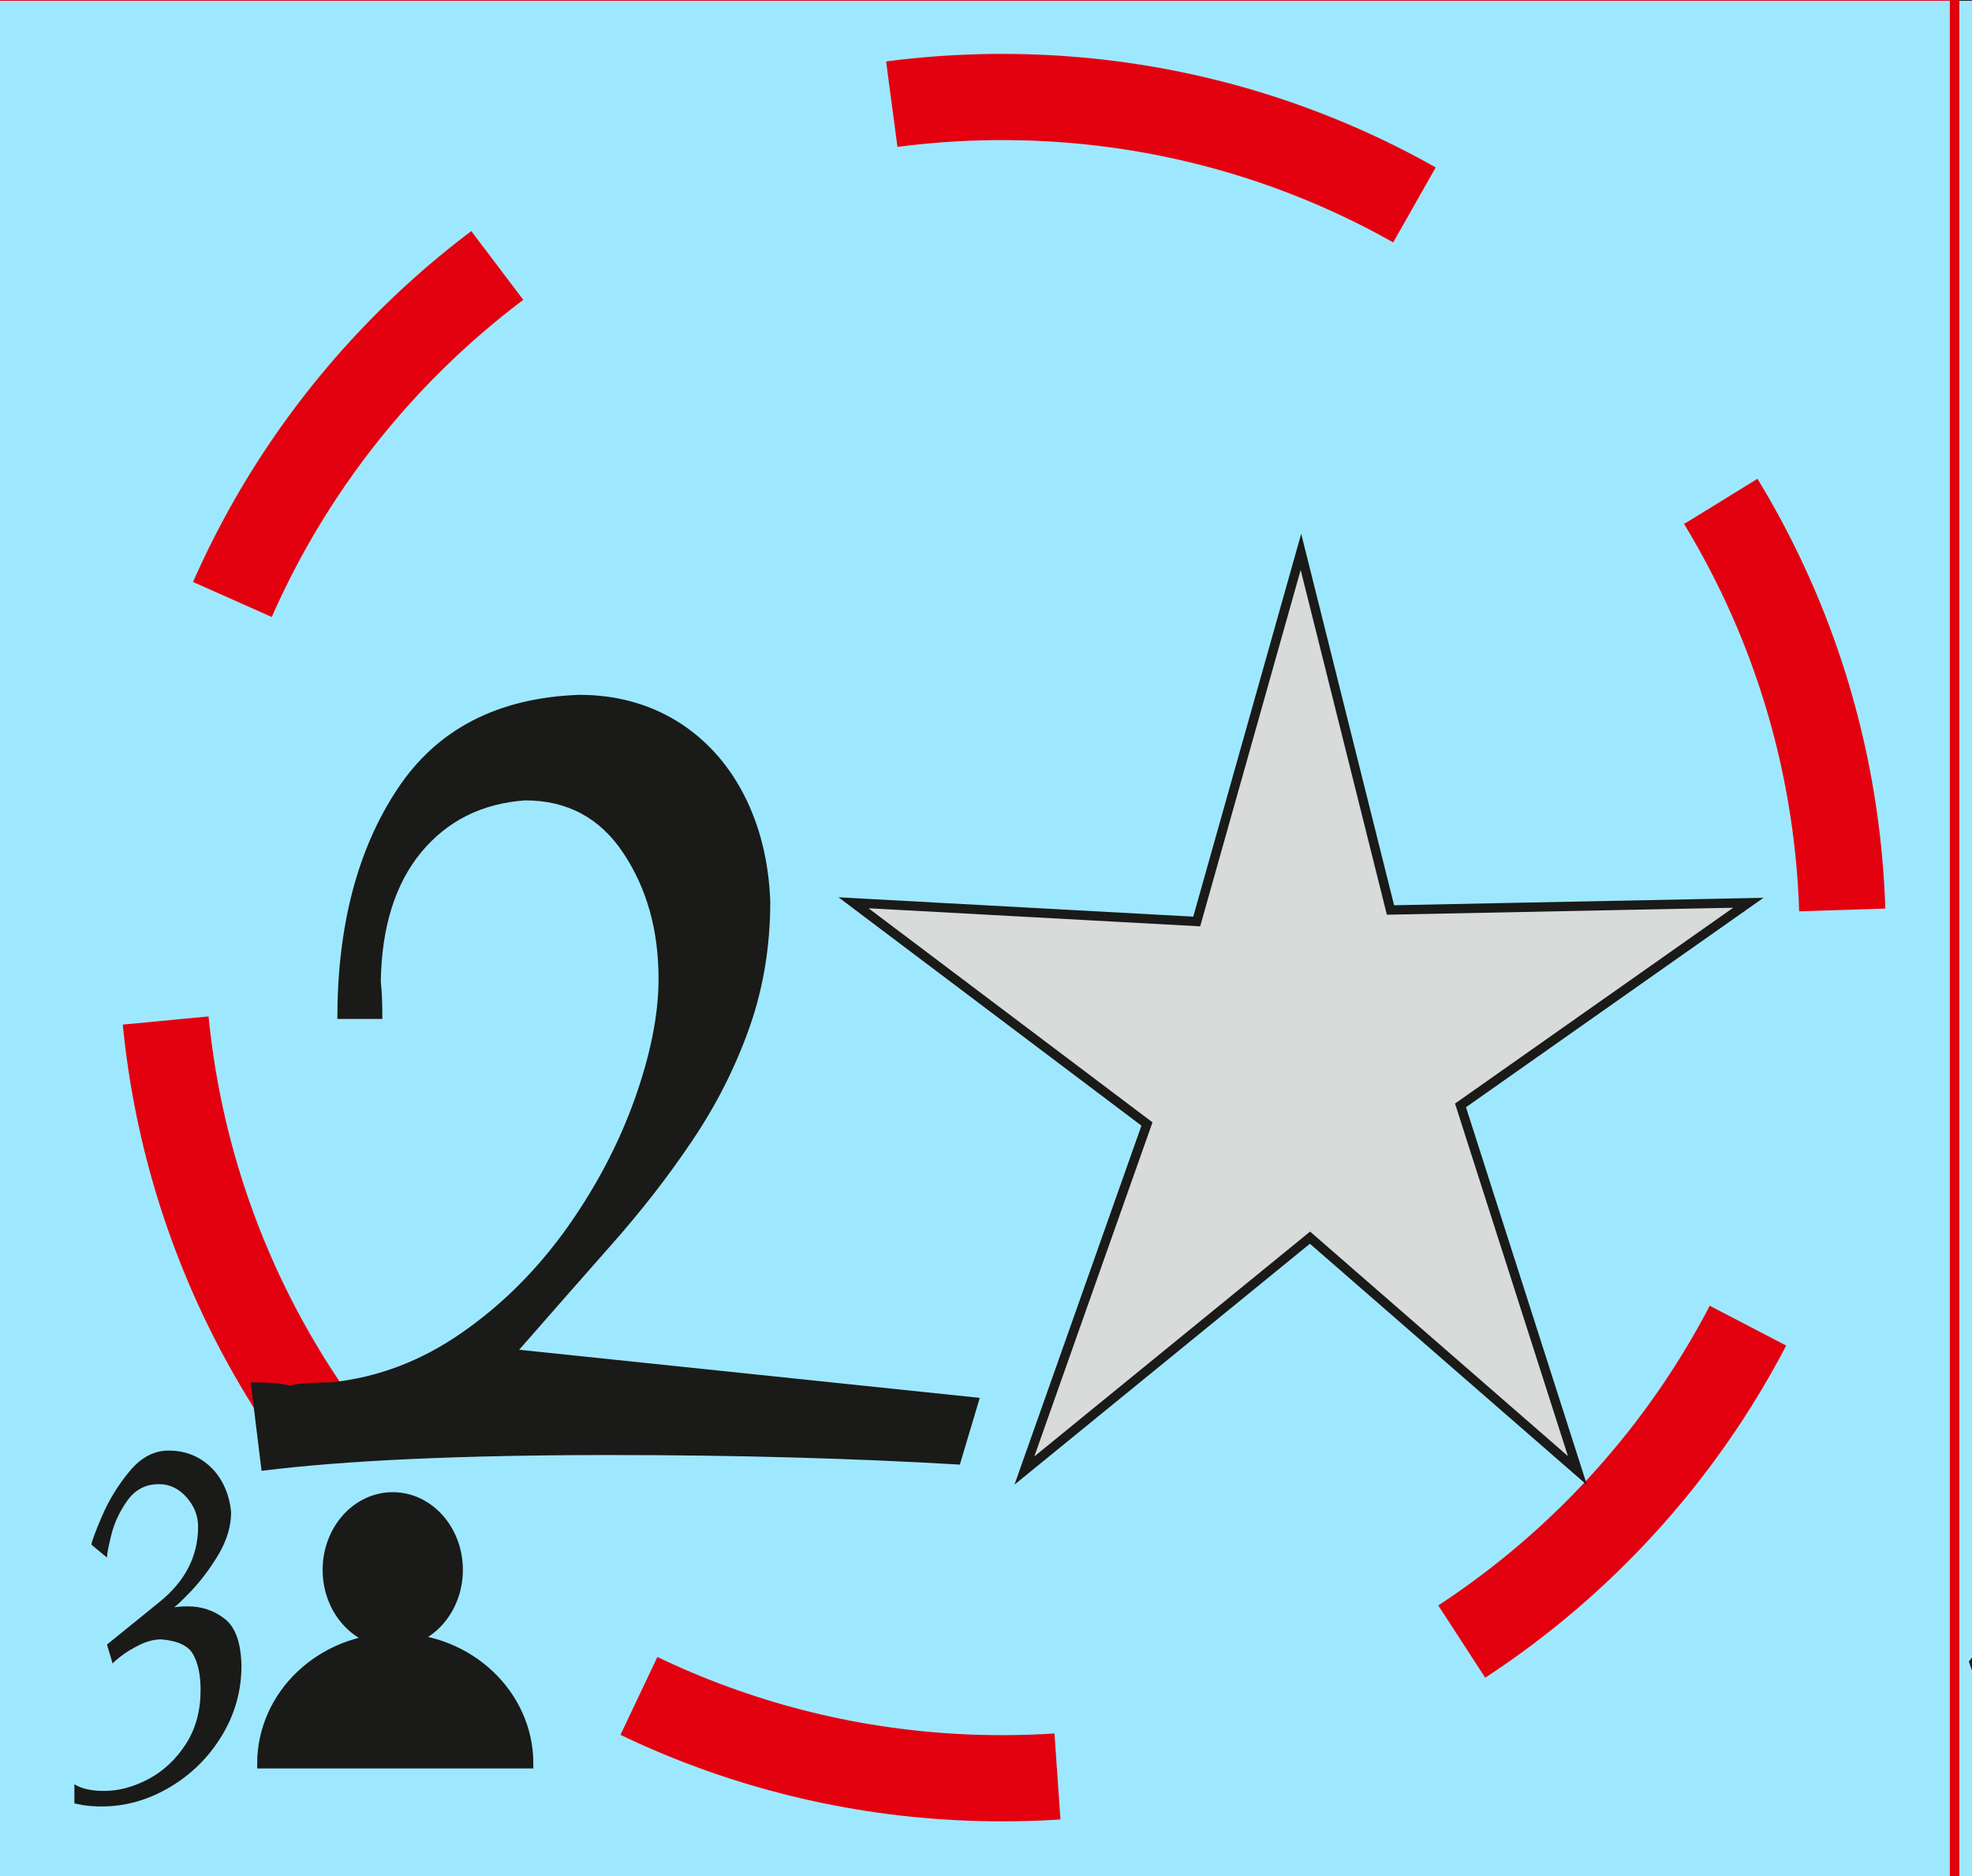
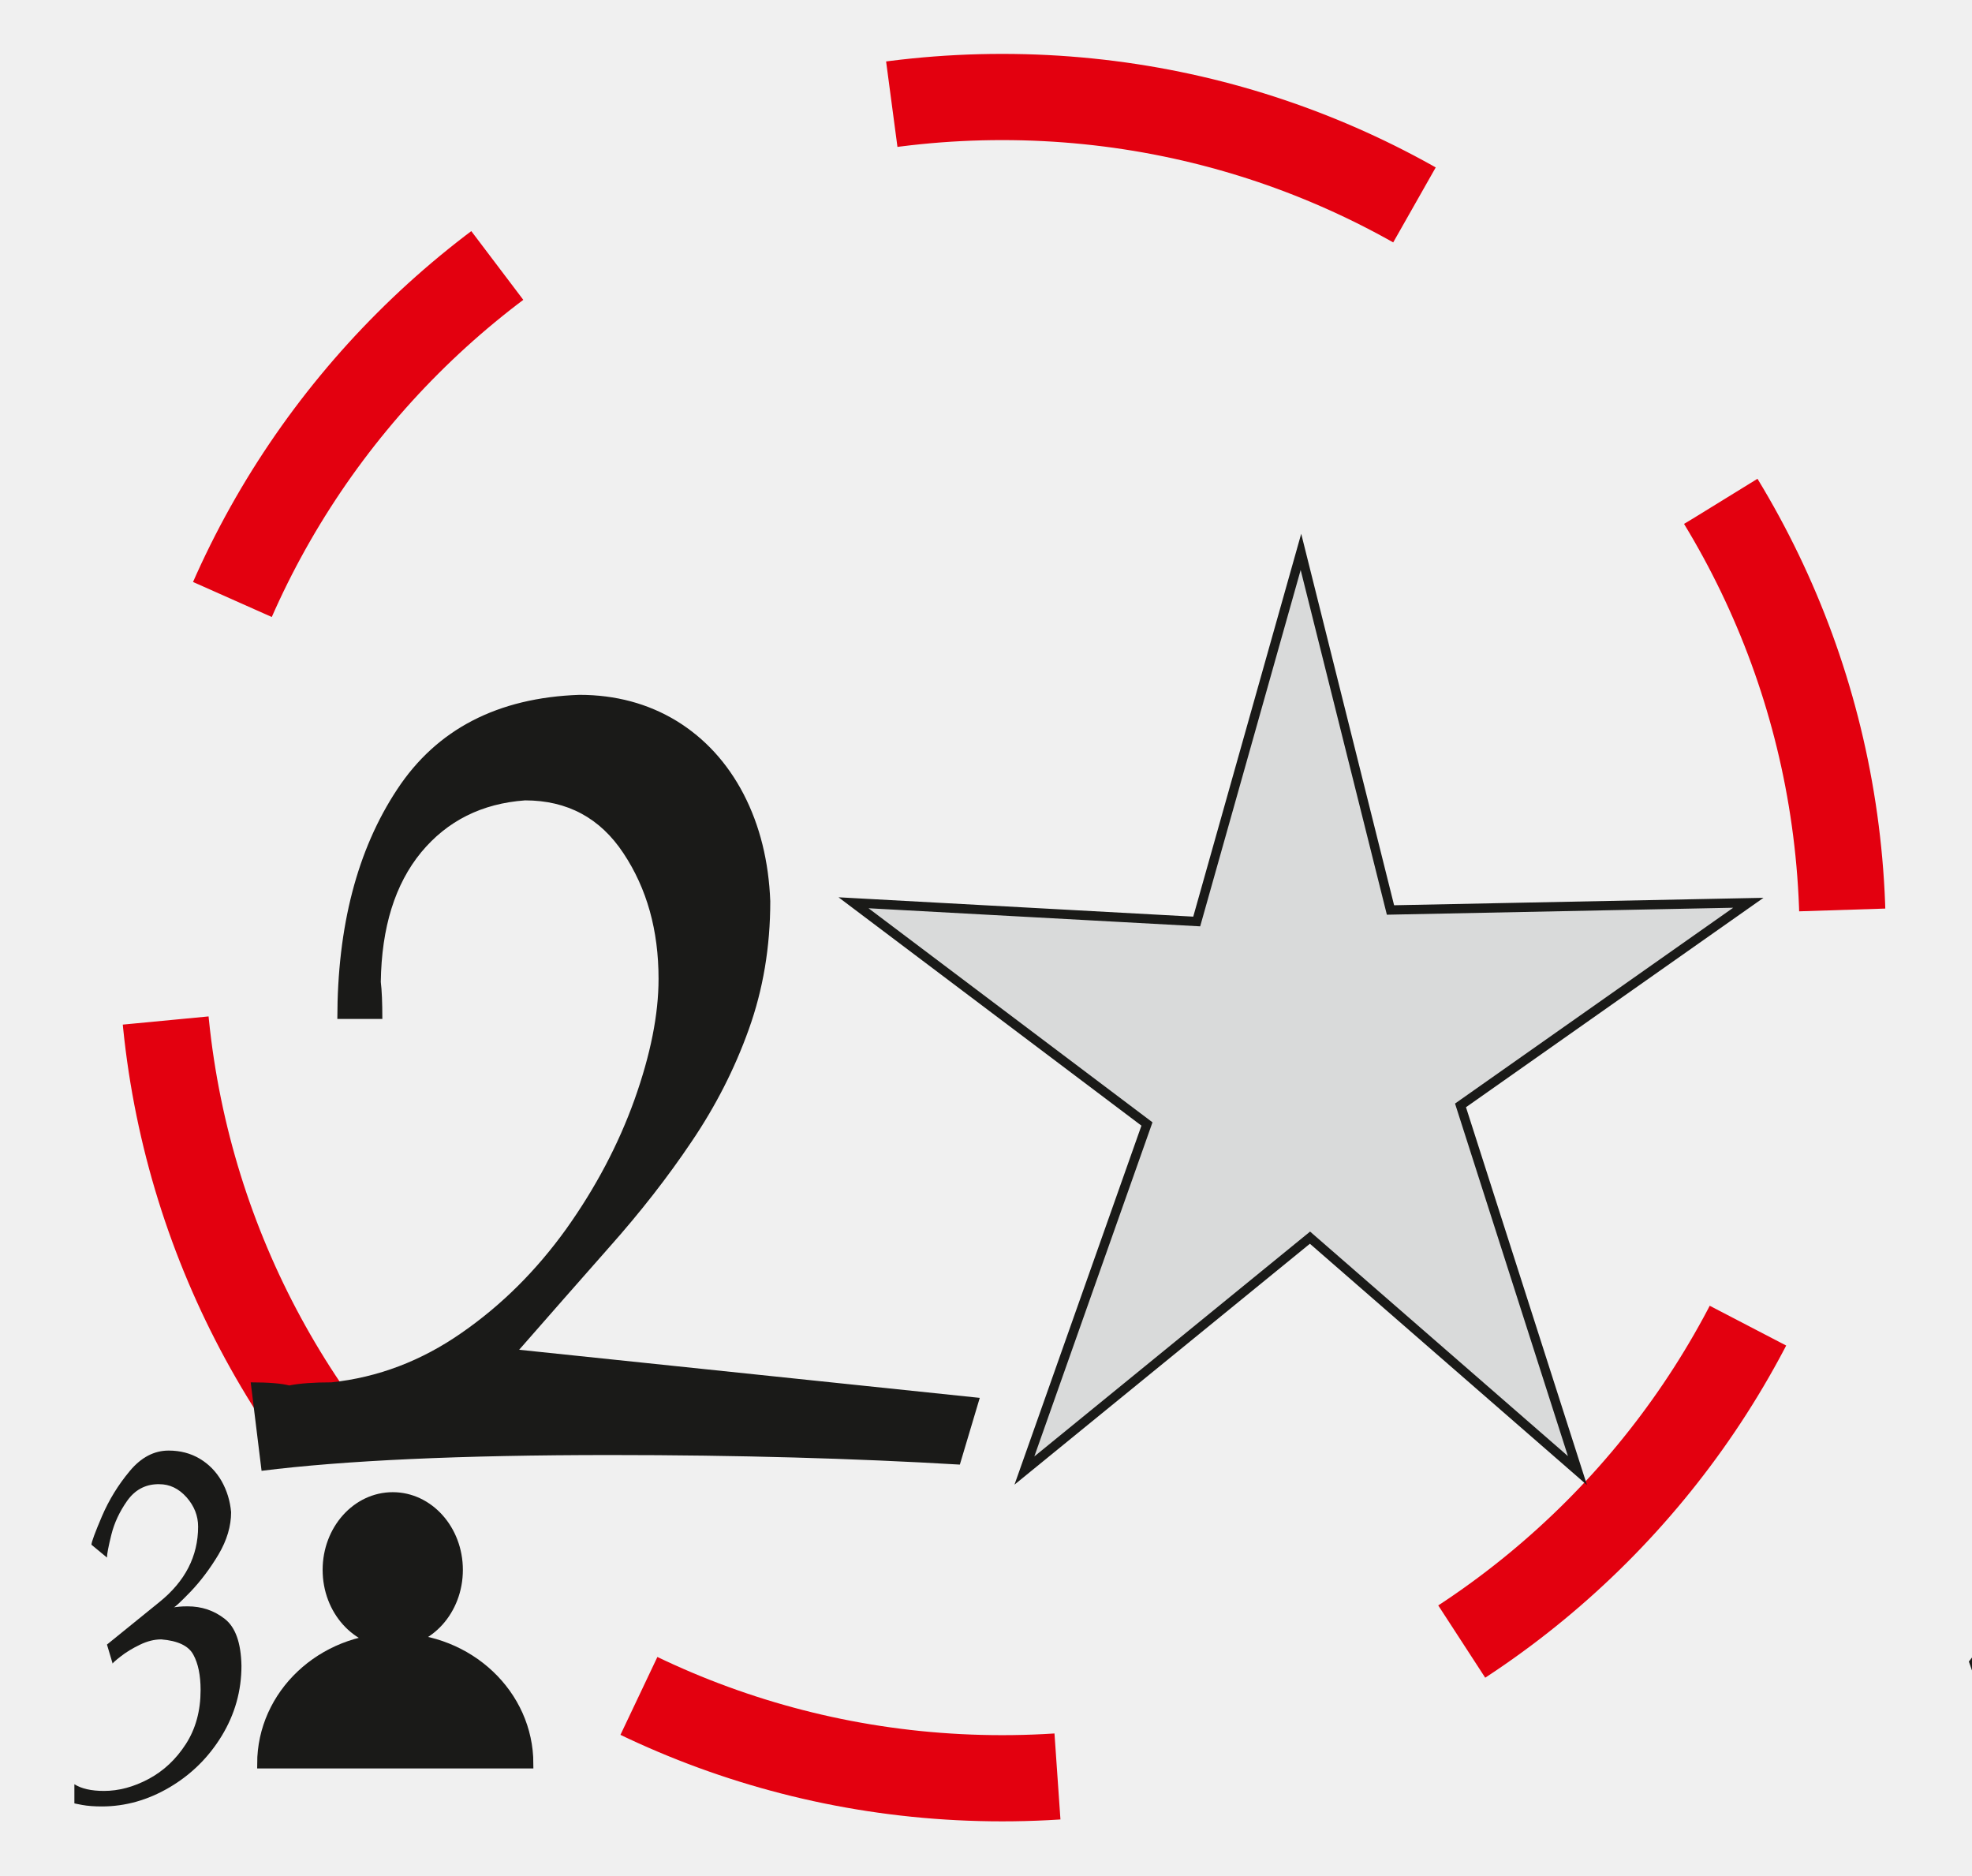
<svg xmlns="http://www.w3.org/2000/svg" width="61" height="58" viewBox="0 0 61 58" fill="none">
  <g clip-path="url(#clip0_2_22765)">
-     <path d="M60.458 -0.121H121.157V58.447H60.458V-0.121Z" fill="#9EE8FF" stroke="#1A1A18" stroke-width="0.288" stroke-miterlimit="22.926" />
-     <path d="M-0.241 -0.121H60.458V58.447H-0.241V-0.121Z" fill="#9EE8FF" stroke="#E3000F" stroke-width="0.288" stroke-miterlimit="22.926" />
    <path d="M31 3C45.359 3 57 14.641 57 29C57 43.359 45.359 55 31 55C16.641 55 5 43.359 5 29C5 14.641 16.641 3 31 3Z" stroke="#E3000F" stroke-width="2.666" stroke-miterlimit="22.926" stroke-dasharray="13.33 13.33" />
    <path d="M16.059 41.747L30.307 43.235L29.691 45.299C26.443 45.107 22.835 45.003 18.883 45.003C14.251 45.003 10.651 45.171 8.091 45.491L7.755 42.755C8.299 42.755 8.699 42.787 8.947 42.851C9.267 42.787 9.699 42.755 10.251 42.755C11.691 42.603 13.035 42.091 14.275 41.227C15.523 40.363 16.595 39.291 17.515 38.011C18.427 36.731 19.131 35.395 19.627 34.011C20.123 32.619 20.371 31.379 20.371 30.275C20.371 28.771 20.011 27.483 19.283 26.387C18.563 25.299 17.547 24.755 16.243 24.755C14.907 24.851 13.835 25.387 13.027 26.363C12.219 27.347 11.803 28.683 11.779 30.371C11.811 30.627 11.827 31.011 11.827 31.515H10.435C10.435 28.651 11.051 26.283 12.283 24.419C13.507 22.555 15.395 21.579 17.923 21.491C19.043 21.491 20.051 21.763 20.931 22.299C21.803 22.835 22.499 23.595 23.003 24.563C23.507 25.539 23.779 26.643 23.827 27.875C23.827 29.291 23.603 30.611 23.163 31.835C22.723 33.067 22.131 34.219 21.395 35.307C20.659 36.403 19.811 37.491 18.843 38.579C17.883 39.667 16.955 40.723 16.059 41.747Z" fill="#1A1A18" />
    <path fill-rule="evenodd" clip-rule="evenodd" d="M40.242 17.069L37.018 28.501L26.402 27.922L35.479 34.764L31.688 45.483L40.522 38.28L48.795 45.483L45.178 34.189L54.082 27.922L43.012 28.145L40.242 17.069Z" fill="#D9DADA" />
    <path d="M40.242 17.069L37.018 28.501L26.402 27.922L35.479 34.764L31.688 45.483L40.522 38.28L48.795 45.483L45.178 34.189L54.082 27.922L43.012 28.145L40.242 17.069Z" stroke="#1A1A18" stroke-width="0.288" stroke-miterlimit="22.926" />
    <path d="M61.127 52.029L60.903 51.39C61.773 50.288 62.586 49.152 63.341 47.979C64.095 46.808 64.829 45.56 65.543 44.237L66.759 44.427L66.436 50.925L68.695 50.766L68.343 51.648L66.343 51.68L66.199 54.589L64.999 55.309C65.148 54.197 65.223 53.005 65.223 51.742H64.503C63.602 51.742 62.474 51.837 61.127 52.029ZM65.511 45.582L61.972 50.925H65.223L65.511 45.582Z" fill="#1A1A18" />
    <path d="M3.485 51.456L3.309 50.865L4.928 49.553C5.728 48.91 6.128 48.131 6.128 47.217C6.128 46.881 6.008 46.579 5.771 46.31C5.53 46.041 5.251 45.905 4.928 45.905H4.861C4.477 45.918 4.168 46.089 3.933 46.42C3.701 46.75 3.536 47.099 3.445 47.465C3.355 47.827 3.309 48.065 3.309 48.174L2.829 47.777C2.829 47.697 2.938 47.403 3.154 46.896C3.373 46.387 3.659 45.923 4.013 45.499C4.365 45.075 4.768 44.865 5.216 44.865C5.578 44.865 5.899 44.95 6.181 45.118C6.461 45.286 6.685 45.515 6.853 45.806C7.019 46.099 7.117 46.42 7.149 46.769C7.149 47.203 7.019 47.638 6.76 48.078C6.499 48.515 6.21 48.897 5.899 49.225C5.584 49.55 5.41 49.713 5.373 49.713C5.405 49.71 5.458 49.702 5.536 49.694C5.611 49.686 5.701 49.683 5.805 49.683C6.237 49.683 6.621 49.811 6.952 50.07C7.282 50.326 7.456 50.811 7.469 51.523C7.469 52.297 7.266 53.019 6.859 53.689C6.453 54.355 5.915 54.886 5.245 55.281C4.576 55.675 3.877 55.872 3.149 55.872C2.917 55.872 2.712 55.857 2.539 55.825C2.363 55.793 2.282 55.774 2.301 55.774V55.185C2.52 55.323 2.824 55.392 3.216 55.392C3.672 55.392 4.133 55.27 4.597 55.022C5.061 54.774 5.445 54.414 5.749 53.942C6.053 53.47 6.205 52.913 6.205 52.273C6.205 51.817 6.13 51.451 5.981 51.179C5.834 50.905 5.504 50.747 4.989 50.705C4.773 50.705 4.552 50.761 4.328 50.87C4.101 50.979 3.904 51.099 3.736 51.23C3.568 51.361 3.485 51.435 3.485 51.456Z" fill="#1A1A18" />
    <path fill-rule="evenodd" clip-rule="evenodd" d="M12.149 46.296C13.267 46.296 14.174 47.308 14.174 48.555C14.174 49.803 13.267 50.813 12.149 50.813C11.03 50.813 10.124 49.803 10.124 48.555C10.124 47.308 11.03 46.296 12.149 46.296Z" fill="#1A1A18" />
    <path d="M12.149 46.296C13.267 46.296 14.174 47.308 14.174 48.555C14.174 49.803 13.267 50.813 12.149 50.813C11.03 50.813 10.124 49.803 10.124 48.555C10.124 47.308 11.03 46.296 12.149 46.296Z" stroke="#1A1A18" stroke-width="0.288" stroke-miterlimit="22.926" />
    <path fill-rule="evenodd" clip-rule="evenodd" d="M12.227 54.552H8.099C8.099 52.402 9.947 50.658 12.227 50.658C14.506 50.658 16.355 52.402 16.355 54.552H12.227Z" fill="#1A1A18" />
    <path d="M12.227 54.552H8.099C8.099 52.402 9.947 50.658 12.227 50.658C14.506 50.658 16.355 52.402 16.355 54.552H12.227Z" stroke="#1A1A18" stroke-width="0.288" stroke-miterlimit="22.926" />
  </g>
  <defs>
    <clipPath id="clip0_2_22765">
      <rect width="1122.52" height="1587.4" fill="white" transform="translate(-472 -830)" />
    </clipPath>
  </defs>
</svg>
